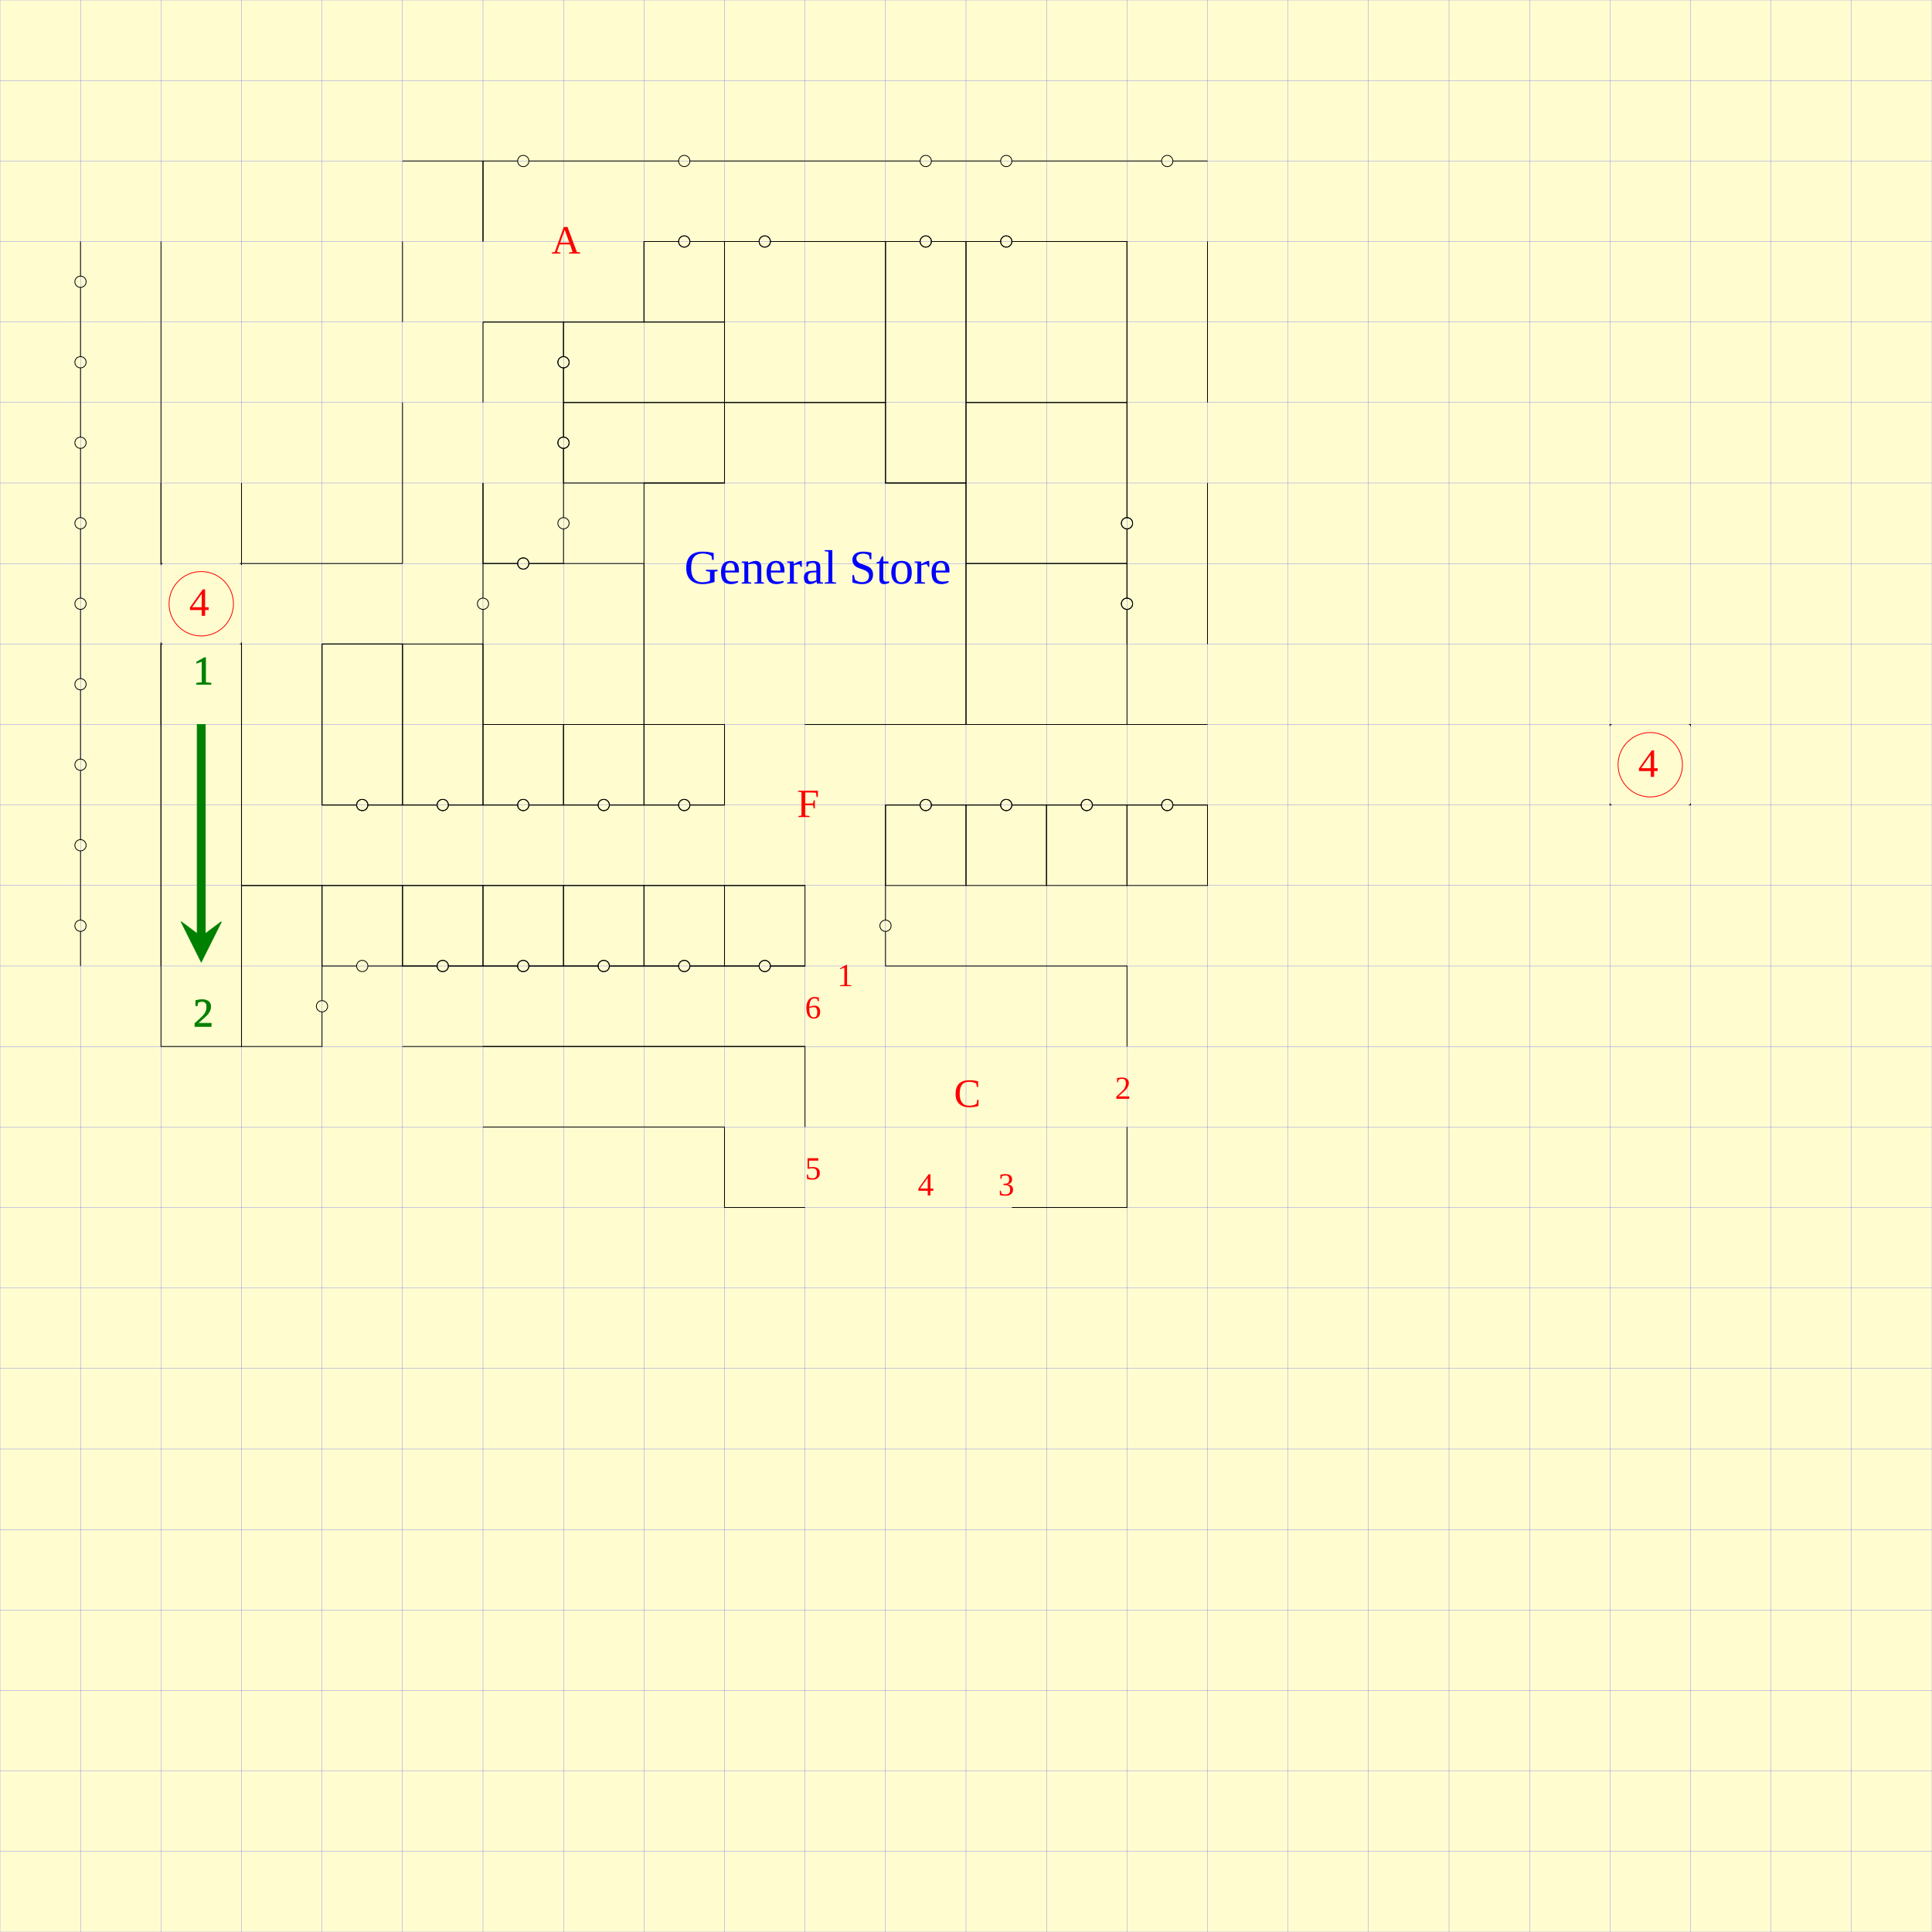
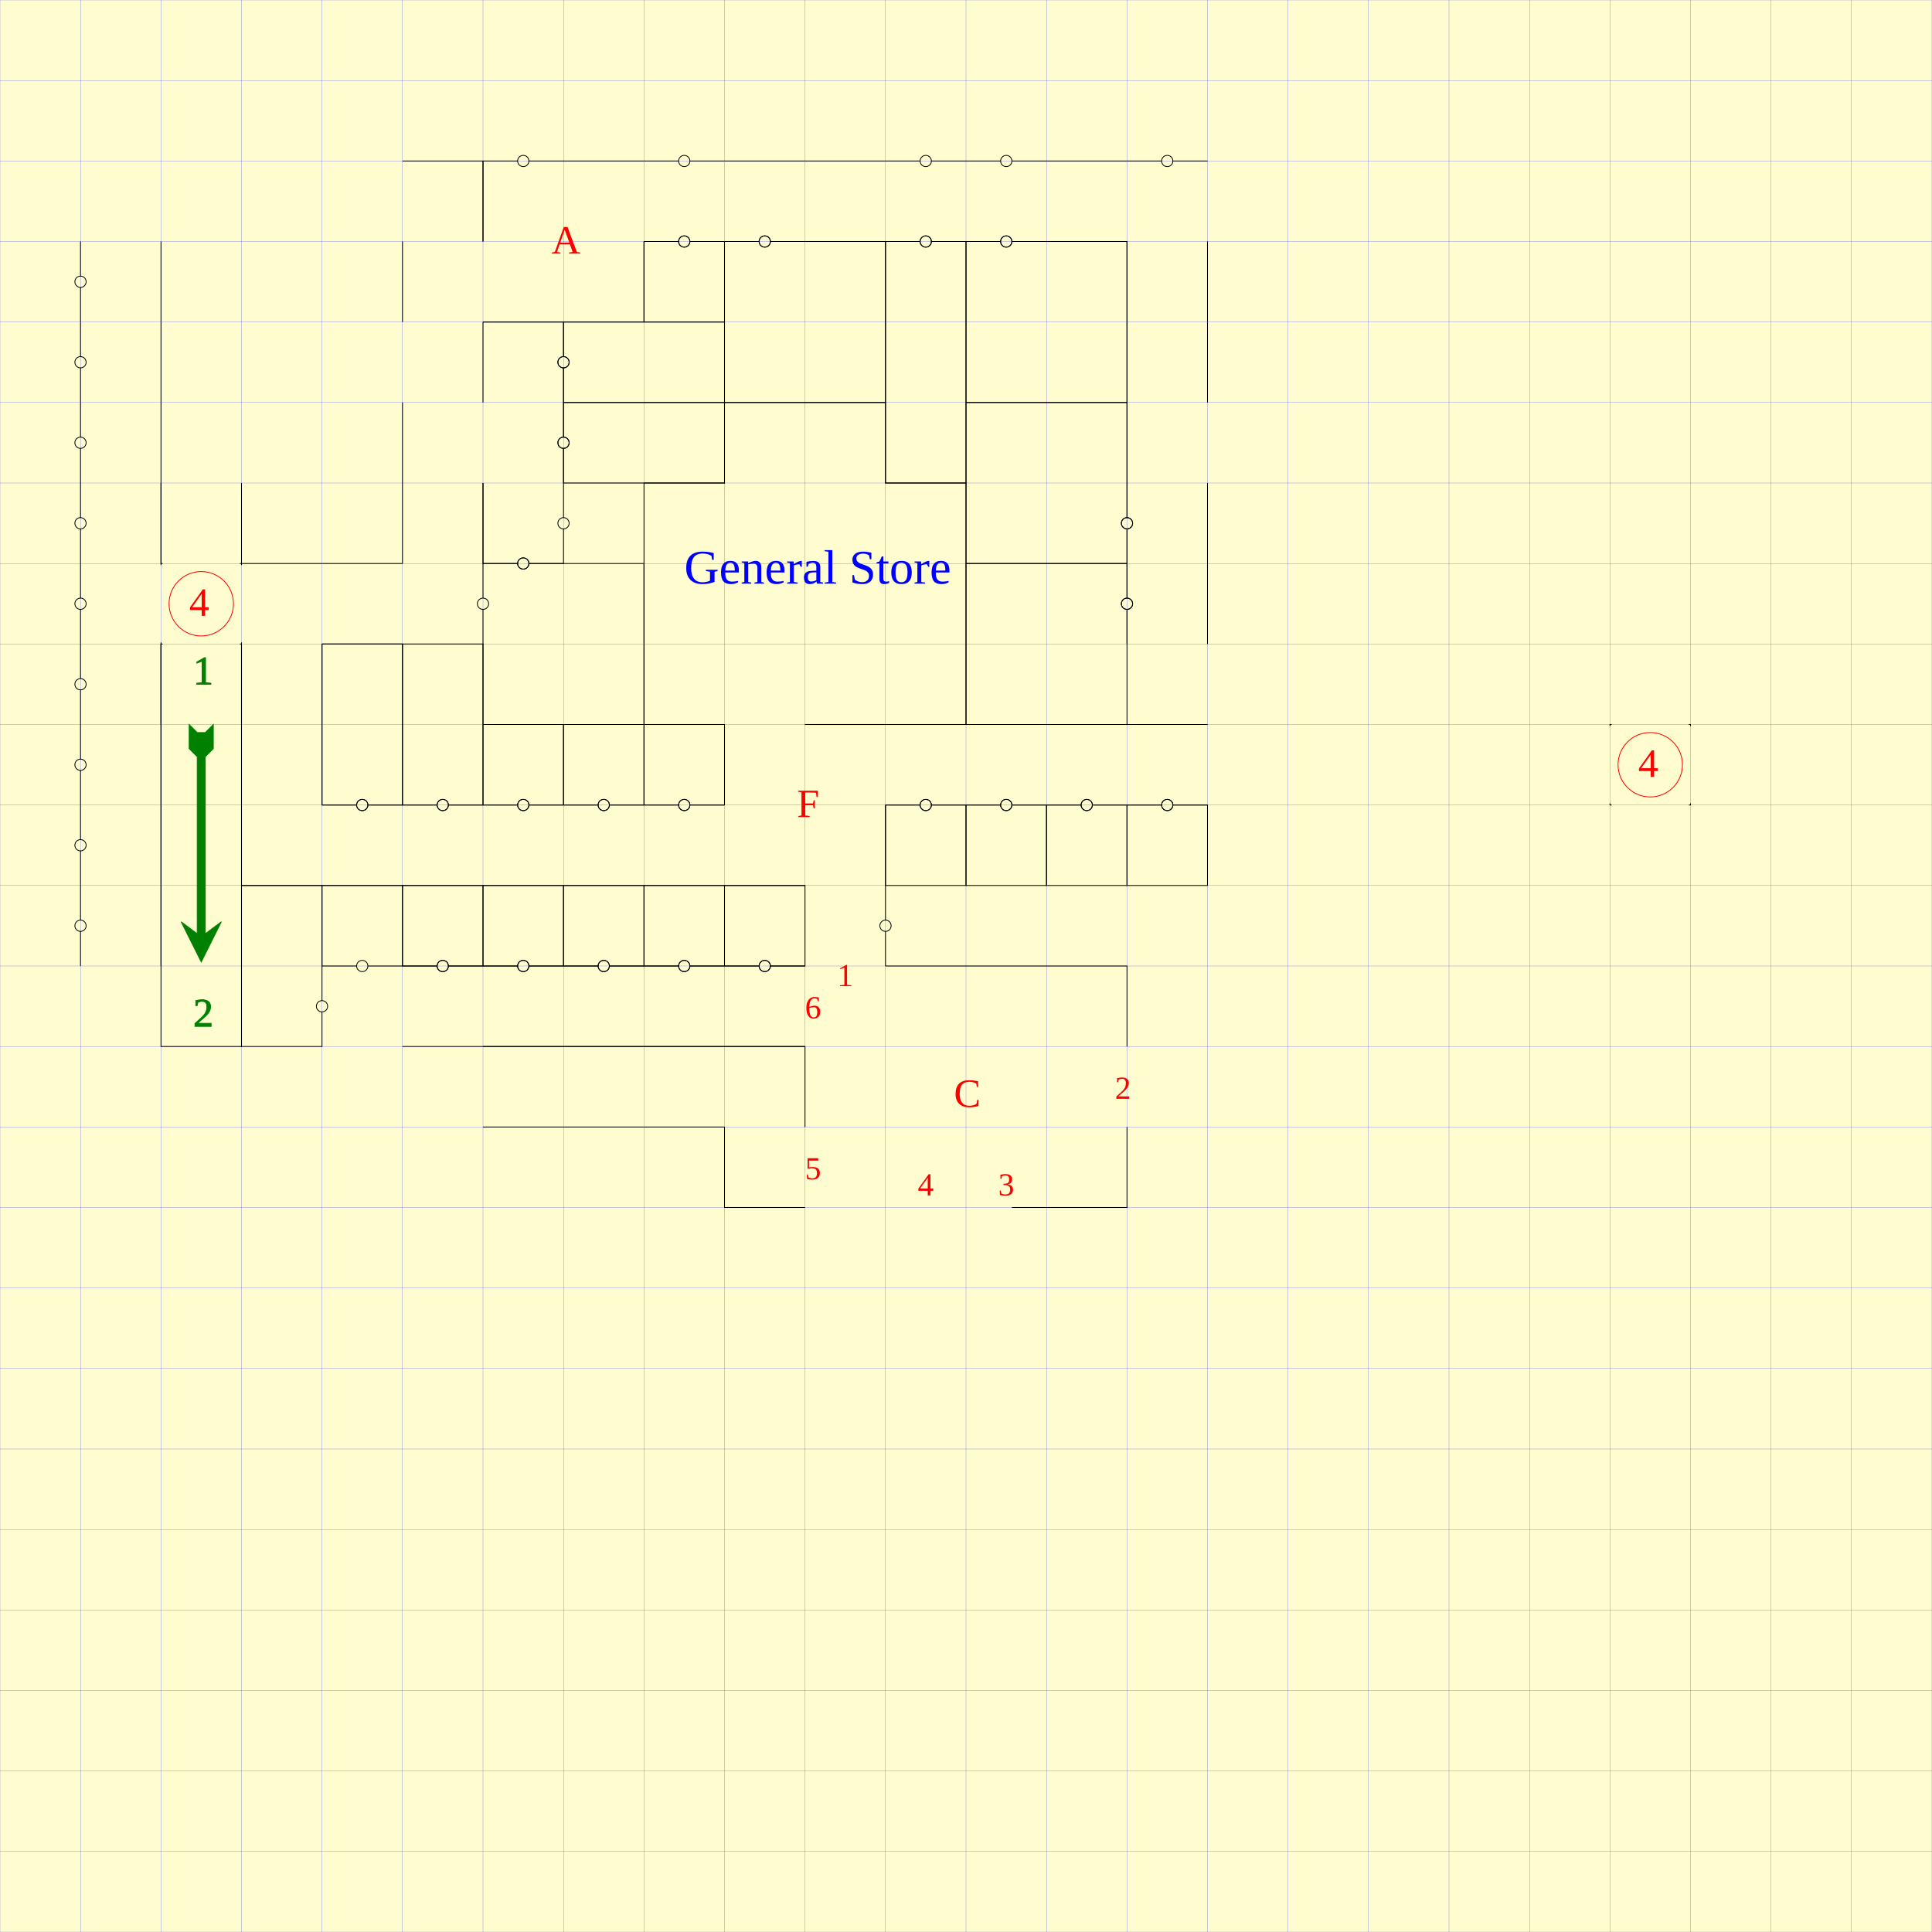
<svg xmlns="http://www.w3.org/2000/svg" width="2400" height="2400">
  <rect fill="#fffdd0" stroke="none" x="0" y="0" width="100%" height="100%" />
  <path d="M 0 0 L 2400 0 M 0 100 L 2400 100 M 0 200 L 2400 200 M 0 300 L 2400 300 M 0 400 L 2400 400 M 0 500 L 2400 500 M 0 600 L 2400 600     M 0 700 L 2400 700 M 0 800 L 2400 800 M 0 900 L 2400 900 M 0 1000 L 2400 1000 M 0 1100 L 2400 1100 M 0 1200 L 2400 1200     M 0 1300 L 2400 1300 M 0 1400 L 2400 1400 M 0 1500 L 2400 1500 M 0 1600 L 2400 1600 M 0 1700 L 2400 1700 M 0 1800 L 2400 1800     M 0 1900 L 2400 1900 M 0 2000 L 2400 2000 M 0 2100 L 2400 2100 M 0 2200 L 2400 2200 M 0 2300 L 2400 2300 M 0 2400 L 2400 2400" fill="none" stroke="blue" stroke-width=".2" />
  <path d="M 0 0 L 0 2400 M 100 0 L 100 2400 M 200 0 L 200 2400 M 300 0 L 300 2400 M 400 0 L 400 2400 M 500 0 L 500 2400 M 600 0 L 600 2400            M 700 0 L 700 2400 M 800 0 L 800 2400 M 900 0 L 900 2400 M 1000 0 L 1000 2400 M 1100 0 L 1100 2400 M 1200 0 L 1200 2400      M 1300 0 L 1300 2400 M 1400 0 L 1400 2400 M 1500 0 L 1500 2400 M 1600 0 L 1600 2400 M 1700 0 L 1700 2400 M 1800 0 L 1800 2400     M 1900 0 L 1900 2400 M 2000 0 L 2000 2400 M 2100 0 L 2100 2400 M 2200 0 L 2200 2400 M 2300 0 L 2300 2400 M 2400 0 L 2400 2400" fill="none" stroke="blue" stroke-width=".2" />
  <path fill="none" stroke="black" stroke-width="1" d="M 1100 1000 l 43 0 a 1 1 0 1 1 14 0 a 1 1 0 1 1 -14 0 m 14 0 l 43 0 l 0 100 l -100 0 l 0 -100" />
  <path fill="none" stroke="black" stroke-width="1" d="M 1200 1000 l 43 0 a 1 1 0 1 1 14 0 a 1 1 0 1 1 -14 0 m 14 0 l 43 0 l 0 100 l -100 0 l 0 -100" />
  <path fill="none" stroke="black" stroke-width="1" d="M 1300 1000 l 43 0 a 1 1 0 1 1 14 0 a 1 1 0 1 1 -14 0 m 14 0 l 43 0 l 0 100 l -100 0 l 0 -100" />
  <path fill="none" stroke="black" stroke-width="1" d="M 1400 1000 l 43 0 a 1 1 0 1 1 14 0 a 1 1 0 1 1 -14 0 m 14 0 l 43 0 l 0 100 l -100 0 l 0 -100" />
  <path fill="none" stroke="black" stroke-width="1" d="M 800 900 l 0 100 l 43 0 a 1 1 0 1 1 14 0 a 1 1 0 1 1 -14 0 m 14 0 l 43 0 l 0 -100 l -100 0" />
  <path fill="none" stroke="black" stroke-width="1" d="M 700 900 l 0 100 l 43 0 a 1 1 0 1 1 14 0 a 1 1 0 1 1 -14 0 m 14 0 l 43 0 l 0 -100 l -100 0" />
  <path fill="none" stroke="black" stroke-width="1" d="M 600 900 l 0 100 l 43 0 a 1 1 0 1 1 14 0 a 1 1 0 1 1 -14 0 m 14 0 l 43 0 l 0 -100 l -100 0" />
  <path fill="none" stroke="black" stroke-width="1" d="M 800 300 l 43 0 a 1 1 0 1 1 14 0 a 1 1 0 1 1 -14 0 m 14 0 l 43 0 l 0 100 l -100 0 l 0 -100" />
  <path fill="none" stroke="black" stroke-width="1" d="M 400 1100 l 0 100 l 43 0 a 1 1 0 1 1 14 0 a 1 1 0 1 1 -14 0 m 14 0 l 43 0 l 0 -100 l -100 0" />
  <path fill="none" stroke="black" stroke-width="1" d="M 500 1100 l 0 100 l 43 0 a 1 1 0 1 1 14 0 a 1 1 0 1 1 -14 0 m 14 0 l 43 0 l 0 -100 l -100 0" />
  <path fill="none" stroke="black" stroke-width="1" d="M 600 1100 l 0 100 l 43 0 a 1 1 0 1 1 14 0 a 1 1 0 1 1 -14 0 m 14 0 l 43 0 l 0 -100 l -100 0" />
  <path fill="none" stroke="black" stroke-width="1" d="M 700 1100 l 0 100 l 43 0 a 1 1 0 1 1 14 0 a 1 1 0 1 1 -14 0 m 14 0 l 43 0 l 0 -100 l -100 0" />
  <path fill="none" stroke="black" stroke-width="1" d="M 800 1100 l 0 100 l 43 0 a 1 1 0 1 1 14 0 a 1 1 0 1 1 -14 0 m 14 0 l 43 0 l 0 -100 l -100 0" />
  <path fill="none" stroke="black" stroke-width="1" d="M 900 1100 l 0 100 l 43 0 a 1 1 0 1 1 14 0 a 1 1 0 1 1 -14 0 m 14 0 l 43 0 l 0 -100 l -100 0" />
  <path fill="none" stroke="black" stroke-width="1" d="M 500 800 l 0 200 l 43 0 a 1 1 0 1 1 14 0 a 1 1 0 1 1 -14 0 m 14 0 l 43 0 l 0 -200 l -100 0" />
  <path fill="none" stroke="black" stroke-width="1" d="M 400 800 l 0 200 l 43 0 a 1 1 0 1 1 14 0 a 1 1 0 1 1 -14 0 m 14 0 l 43 0 l 0 -200 l -100 0" />
  <path fill="none" stroke="black" stroke-width="1" d="M 700 400 l 200 0 l 0 100 l -200 0 l 0 -43 a 1 1 0 1 1 0 -14 a 1 1 0 1 1 0 14 m 0 -14 l 0 -43" />
  <path fill="none" stroke="black" stroke-width="1" d="M 700 500 l 200 0 l 0 100 l -200 0 l 0 -43 a 1 1 0 1 1 0 -14 a 1 1 0 1 1 0 14 m 0 -14 l 0 -43" />
  <path fill="none" stroke="black" stroke-width="1" d="M300,1100 h100 v143 a1,1,0,1,1,0,14 a1,1,0,1,1,0,-14 m0,14 v43 h-100 v-200" />
  <path fill="none" stroke="black" stroke-width="1" d="M 1100 300 l 43 0 a 1 1 0 1 1 14 0 a 1 1 0 1 1 -14 0 m 14 0 l 43 0 l 0 300 l -100 0 l 0 -300" />
  <path fill="none" stroke="black" stroke-width="1" d="M 800 700 l 0 200 l -200 0 l 0 -143 a 1 1 0 1 1 0 -14 a 1 1 0 1 1 0 14 m 0 -14 l 0 -43 l 43 0 a 1 1 0 1 1 14 0 a 1 1 0 1 1 -14 0 m 14 0 l 143 0" />
  <path fill="none" stroke="black" stroke-width="1" d="M 1200 700 l 200 0 l 0 43 a 1 1 0 1 1 0 14 a 1 1 0 1 1 0 -14 m 0 14 l 0 143 l -200 0 l 0 -200" />
  <path fill="none" stroke="black" stroke-width="1" d="M 1200 500 l 200 0 l 0 143 a 1 1 0 1 1 0 14 a 1 1 0 1 1 0 -14 m 0 14 l 0 43 l -200 0 l 0 -200" />
  <path fill="none" stroke="black" stroke-width="1" d="M 1200 300 l 43 0 a 1 1 0 1 1 14 0 a 1 1 0 1 1 -14 0 m 14 0 l 143 0 l 0 200 l -200 0 l 0 -200" />
  <path fill="none" stroke="black" stroke-width="1" d="M 900 300 l 43 0 a 1 1 0 1 1 14 0 a 1 1 0 1 1 -14 0 m 14 0 l 143 0 l 0 200 l -200 0 l 0 -200" />
  <path stroke="black" fill="none" stroke-width="1" d="M 1400 500 l 0 100" />
  <path stroke="black" fill="none" stroke-width="1" d="M 1400 300 l 0 100 m 100 -100 l 0 100" />
  <path stroke="black" fill="none" stroke-width="1" d="M 1400 400 l 0 100 m 100 -100 l 0 100" />
  <path stroke="black" fill="none" stroke-width="1" d="M 1400 700 l 0 43 a 1 1 0 1 1 0 14 a 1 1 0 1 1 0 -14 m 0 14 l 0 43 m 100 -100 l 0 100" />
  <path stroke="black" fill="none" stroke-width="1" d="M 1400 600 l 0 43 a 1 1 0 1 1 0 14 a 1 1 0 1 1 0 -14 m 0 14 l 0 43 m 100 -100 l 0 100" />
  <path stroke="black" fill="none" stroke-width="1" d="M 1100 900 l 100 0 m -100 100 l 43 0 a 1 1 0 1 1 14 0 a 1 1 0 1 1 -14 0 m 14 0 l 43 0" />
  <path stroke="black" fill="none" stroke-width="1" d="M 1200 900 l 100 0 m -100 100 l 43 0 a 1 1 0 1 1 14 0 a 1 1 0 1 1 -14 0 m 14 0 l 43 0" />
  <path stroke="black" fill="none" stroke-width="1" d="M 1300 900 l 100 0 m -100 100 l 43 0 a 1 1 0 1 1 14 0 a 1 1 0 1 1 -14 0 m 14 0 l 43 0" />
  <path stroke="black" fill="none" stroke-width="1" d="M 1400 900 l 100 0 m -100 100 l 43 0 a 1 1 0 1 1 14 0 a 1 1 0 1 1 -14 0 m 14 0 l 43 0" />
  <path stroke="black" fill="none" stroke-width="1" d="M 1400 200 l 43 0 a 1 1 0 1 1 14 0 a 1 1 0 1 1 -14 0 m 14 0 l 43 0" />
  <path stroke="black" fill="none" stroke-width="1" d="M 1300 200 l 100 0 m -100 100 l 100 0" />
  <path stroke="black" fill="none" stroke-width="1" d="M 1200 200 l 43 0 a 1 1 0 1 1 14 0 a 1 1 0 1 1 -14 0 m 14 0 l 43 0 m -100 100 l 43 0 a 1 1 0 1 1 14 0 a 1 1 0 1 1 -14 0 m 14 0 l 43 0" />
  <path stroke="black" fill="none" stroke-width="1" d="M 1100 200 l 43 0 a 1 1 0 1 1 14 0 a 1 1 0 1 1 -14 0 m 14 0 l 43 0 m -100 100 l 43 0 a 1 1 0 1 1 14 0 a 1 1 0 1 1 -14 0 m 14 0 l 43 0" />
  <path stroke="black" fill="none" stroke-width="1" d="M 1000 200 l 100 0 m -100 100 l 100 0" />
  <path stroke="black" fill="none" stroke-width="1" d="M 900 200 l 100 0 m -100 100 l 43 0 a 1 1 0 1 1 14 0 a 1 1 0 1 1 -14 0 m 14 0 l 43 0" />
  <path stroke="black" fill="none" stroke-width="1" d="M 800 200 l 43 0 a 1 1 0 1 1 14 0 a 1 1 0 1 1 -14 0 m 14 0 l 43 0 m -100 100 l 43 0 a 1 1 0 1 1 14 0 a 1 1 0 1 1 -14 0 m 14 0 l 43 0" />
  <path stroke="black" fill="none" stroke-width="1" d="M 500 200 l 100 0 l 0 100" />
  <path stroke="black" fill="none" stroke-width="1" d="M 500 300 l 0 100" />
  <path stroke="black" fill="none" stroke-width="1" d="M 500 400 m 100 0 l 0 100" />
  <path stroke="black" fill="none" stroke-width="1" d="M 500 500 l 0 100" />
  <path stroke="black" fill="none" stroke-width="1" d="M 500 600 l 0 100 m 100 -100 l 0 100" />
  <path stroke="black" fill="none" stroke-width="1" d="M 600 400 l 100 0 l 0 43 a 1 1 0 1 1 0 14 a 1 1 0 1 1 0 -14 m 0 14 l 0 43 m -100  l 0 -100" />
  <path stroke="black" fill="none" stroke-width="1" d="M 600 500 m 100 0 l 0 43 a 1 1 0 1 1 0 14 a 1 1 0 1 1 0 -14 m 0 14 l 0 43" />
  <path stroke="black" fill="none" stroke-width="1" d="M 600 600 m 100 0 l 0 43 a 1 1 0 1 1 0 14 a 1 1 0 1 1 0 -14 m 0 14 l 0 43 l -43 0 a 1 1 0 1 1 -14 0 a 1 1 0 1 1 14 0 m -14 0 l -43 0 l 0 -100" />
  <path stroke="black" fill="none" stroke-width="1" d="M 800 1000 l 43 0 a 1 1 0 1 1 14 0 a 1 1 0 1 1 -14 0 m 14 0 l 43 0 m -100 100 l 100 0" />
  <path stroke="black" fill="none" stroke-width="1" d="M 700 1000 l 43 0 a 1 1 0 1 1 14 0 a 1 1 0 1 1 -14 0 m 14 0 l 43 0 m -100 100 l 100 0" />
  <path stroke="black" fill="none" stroke-width="1" d="M 600 1000 l 43 0 a 1 1 0 1 1 14 0 a 1 1 0 1 1 -14 0 m 14 0 l 43 0 m -100 100 l 100 0" />
  <path stroke="black" fill="none" stroke-width="1" d="M 500 1000 l 43 0 a 1 1 0 1 1 14 0 a 1 1 0 1 1 -14 0 m 14 0 l 43 0 m -100 100 l 100 0" />
  <path stroke="black" fill="none" stroke-width="1" d="M 400 1000 l 43 0 a 1 1 0 1 1 14 0 a 1 1 0 1 1 -14 0 m 14 0 l 43 0 m -100 100 l 100 0" />
  <path stroke="black" fill="none" stroke-width="1" d="M 300 1000 l 0 100 l 100 0" />
  <path stroke="black" fill="none" stroke-width="1" d="M 300 900 l 0 100 m 100 -100 l 0 100" />
  <path stroke="black" fill="none" stroke-width="1" d="M 300 800 l 0 100 m 100 -100 l 0 100" />
  <path stroke="black" fill="none" stroke-width="1" d="M 300 700 h 100" />
  <path stroke="black" fill="none" stroke-width="1" d="M 400 700 h 100 m -100 100 h 100" />
  <path stroke="black" fill="none" stroke-width="1" d="M 200 600 l 0 100 m 100 -100 l 0 100" />
  <path stroke="black" fill="none" stroke-width="1" d="M 200 800 l 0 100 m 100 -100 l 0 100" />
  <path stroke="black" fill="none" stroke-width="1" d="M 100 700 l 0 43 a 1 1 0 1 1 0 14 a 1 1 0 1 1 0 -14 m 0 14 l 0 43" />
  <path stroke="black" fill="none" stroke-width="1" d="M 100 600 l 0 43 a 1 1 0 1 1 0 14 a 1 1 0 1 1 0 -14 m 0 14 l 0 43 m 100 -100 l 0 100" />
  <path stroke="black" fill="none" stroke-width="1" d="M 100 500 l 0 43 a 1 1 0 1 1 0 14 a 1 1 0 1 1 0 -14 m 0 14 l 0 43 m 100 -100 l 0 100" />
  <path stroke="black" fill="none" stroke-width="1" d="M 100 400 l 0 43 a 1 1 0 1 1 0 14 a 1 1 0 1 1 0 -14 m 0 14 l 0 43 m 100 -100 l 0 100" />
  <path stroke="black" fill="none" stroke-width="1" d="M 100 300 l 0 43 a 1 1 0 1 1 0 14 a 1 1 0 1 1 0 -14 m 0 14 l 0 43 m 100 -100 l 0 100" />
  <path stroke="black" fill="none" stroke-width="1" d="M 100 800 l 0 43 a 1 1 0 1 1 0 14 a 1 1 0 1 1 0 -14 m 0 14 l 0 43 m 100 -100 l 0 100" />
  <path stroke="black" fill="none" stroke-width="1" d="M 100 900 l 0 43 a 1 1 0 1 1 0 14 a 1 1 0 1 1 0 -14 m 0 14 l 0 43 m 100 -100 l 0 100" />
  <path stroke="black" fill="none" stroke-width="1" d="M 100 1000 l 0 43 a 1 1 0 1 1 0 14 a 1 1 0 1 1 0 -14 m 0 14 l 0 43 m 100 -100 l 0 100" />
  <path stroke="black" fill="none" stroke-width="1" d="M 100 1100 l 0 43 a 1 1 0 1 1 0 14 a 1 1 0 1 1 0 -14 m 0 14 l 0 43 m 100 -100 l 0 100" />
  <path stroke="black" fill="none" stroke-width="1" d="M 1000 1100 m 100 0 l 0 43 a 1 1 0 1 1 0 14 a 1 1 0 1 1 0 -14 m 0 14 l 0 43 m -100 v -100" />
  <path stroke="black" fill="none" stroke-width="1" d="M900,1400 m 100,100 h-100 v-100" />
  <path stroke="black" fill="none" stroke-width="1" d="M900,1300 h100 v100" />
  <path stroke="black" fill="none" stroke-width="1" d="M900,1200 h43 a1,1,0,1,1,14,0 a1,1,0,1,1,-14,0 m14,0 h43 m-100,100 h100" />
  <path stroke="black" fill="none" stroke-width="1" d="M800,1200 h43 a1,1,0,1,1,14,0 a1,1,0,1,1,-14,0 m14,0 h43 m-100,100 h100" />
  <path stroke="black" fill="none" stroke-width="1" d="M700,1200 h43 a1,1,0,1,1,14,0 a1,1,0,1,1,-14,0 m14,0 h43 m-100,100 h100" />
  <path stroke="black" fill="none" stroke-width="1" d="M600,1200 h43 a1,1,0,1,1,14,0 a1,1,0,1,1,-14,0 m14,0 h43 m-100,100 h100" />
  <path stroke="black" fill="none" stroke-width="1" d="M500,1200 h43 a1,1,0,1,1,14,0 a1,1,0,1,1,-14,0 m14,0 h43 m-100,100 h100" />
  <path stroke="black" fill="none" stroke-width="1" d="M800,1300 h100 m-100,100 h100" />
  <path stroke="black" fill="none" stroke-width="1" d="M700,1300 h100 m-100,100 h100" />
  <path stroke="black" fill="none" stroke-width="1" d="M600,1300 h100 m-100,100 h100" />
  <path stroke="black" fill="none" stroke-width="1" d="M2000,900 m0,2 v-2 h2 m96,0 h2 v2 m0,96 v2 h-2 m-96,0 h-2 v-2" />
  <circle fill="none" stroke="red" stroke-width="1" cx="2050" cy="950" r="40" />
  <text x="2035" y="965" font-size="50" fill="red">4</text>
  <path stroke="black" fill="none" stroke-width="1" d="M200,700 m0,2 v-2 h2 m96,0 h2 v2 m0,96 v2 h-2 m-96,0 h-2 v-2" />
  <circle fill="none" stroke="red" stroke-width="1" cx="250" cy="750" r="40" />
  <text x="235" y="765" font-size="50" fill="red">4</text>
  <path stroke="black" fill="none" stroke-width="1" d="M200,800 m100,0 v500 h-100 v-500" />
  <g stroke="green" fill="green" font-size="50">
    <text>
      <tspan x="240" y="850">1</tspan>
      <tspan x="240" y="1275">2</tspan>
    </text>
-     <path stroke-width="1" d="M245,900 h10 v260 l20,-15 l-25,50 l-25,-50 l20,15 z" />
+     <path stroke-width="1" d="M245,910 h10 l10,-10 v30 l-10,10 v220 l20,-15 l-25,50 l-25,-50 l20,15 v-220 l-10,-10 v-30 l10,10" />
  </g>
  <path fill="none" stroke="black" stroke-width="1" d="M 900 900 l -100 0 l 0 -300 l 100 0 l 0 -100 l 200 0 l 0 100 l 100 0 l 0 300 l -200 0" />
  <text x="850" y="725" font-size="60" fill="blue">General Store</text>
  <path fill="none" stroke="black" stroke-width="1" d="M 900 900 l 0 100 m 0 100 l 100 0 m 100 0 l 0 -100 m 0 -100 l -100 0" />
  <text x="990" y="1015" font-size="50" fill="red">F</text>
  <path fill="none" stroke="black" stroke-width="1" d="M 600 200 l 43 0 a 1 1 0 1 1 14 0 a 1 1 0 1 1 -14 0 m 14 0 l 143 0 m 0 100 l 0 100 l -200 0 m 0 -100 l 0 -100" />
  <text x="685" y="315" font-size="50" fill="red">A</text>
  <path fill="none" stroke="black" stroke-width="1" d="M1000,1200 m100,0 h300 v100 m0,100 v100 h-143 a,1,1,0,1,1,-14,0 a,1,1,0,1,1,14,0 m-14,0 h-43 m-100,0 h-100 m0,-100 v-100" />
  <text x="1185" y="1375" font-size="50" fill="red">C</text>
  <text x="1040" y="1225" font-size="40" fill="red">1</text>
  <text x="1385" y="1365" font-size="40" fill="red">2</text>
  <text x="1240" y="1485" font-size="40" fill="red">3</text>
  <text x="1140" y="1485" font-size="40" fill="red">4</text>
  <text x="1000" y="1465" font-size="40" fill="red">5</text>
  <text x="1000" y="1265" font-size="40" fill="red">6</text>
</svg>
